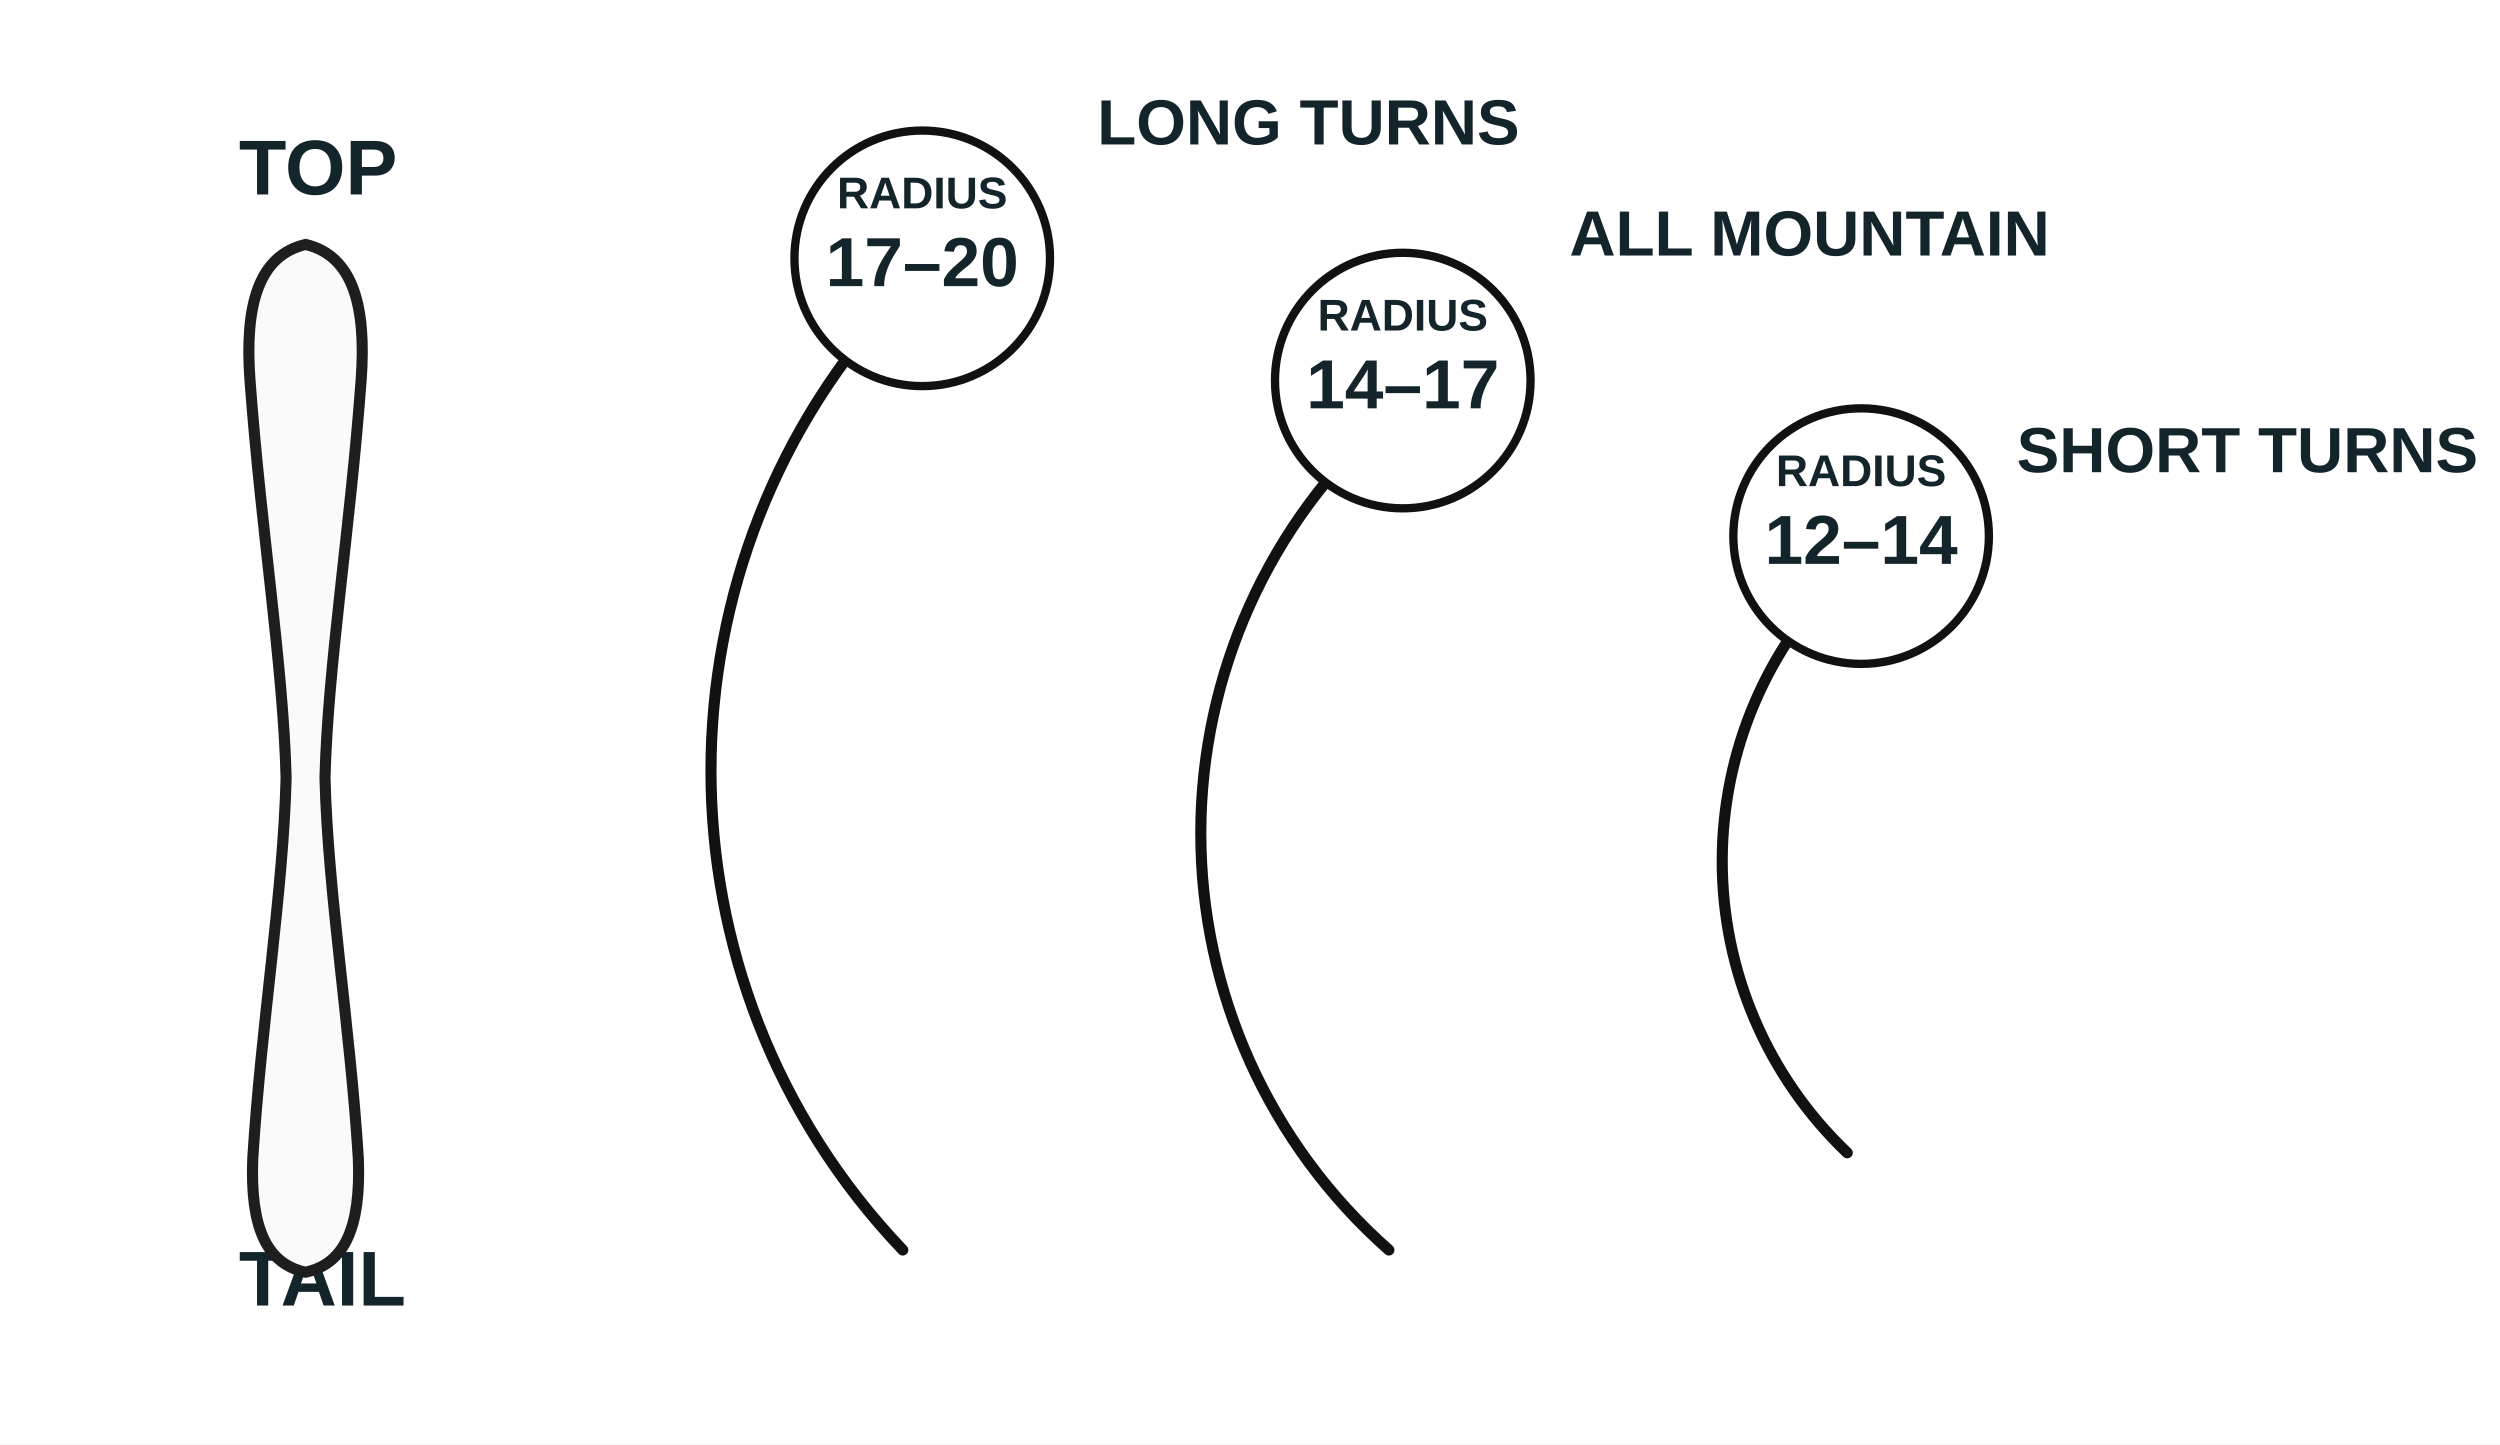
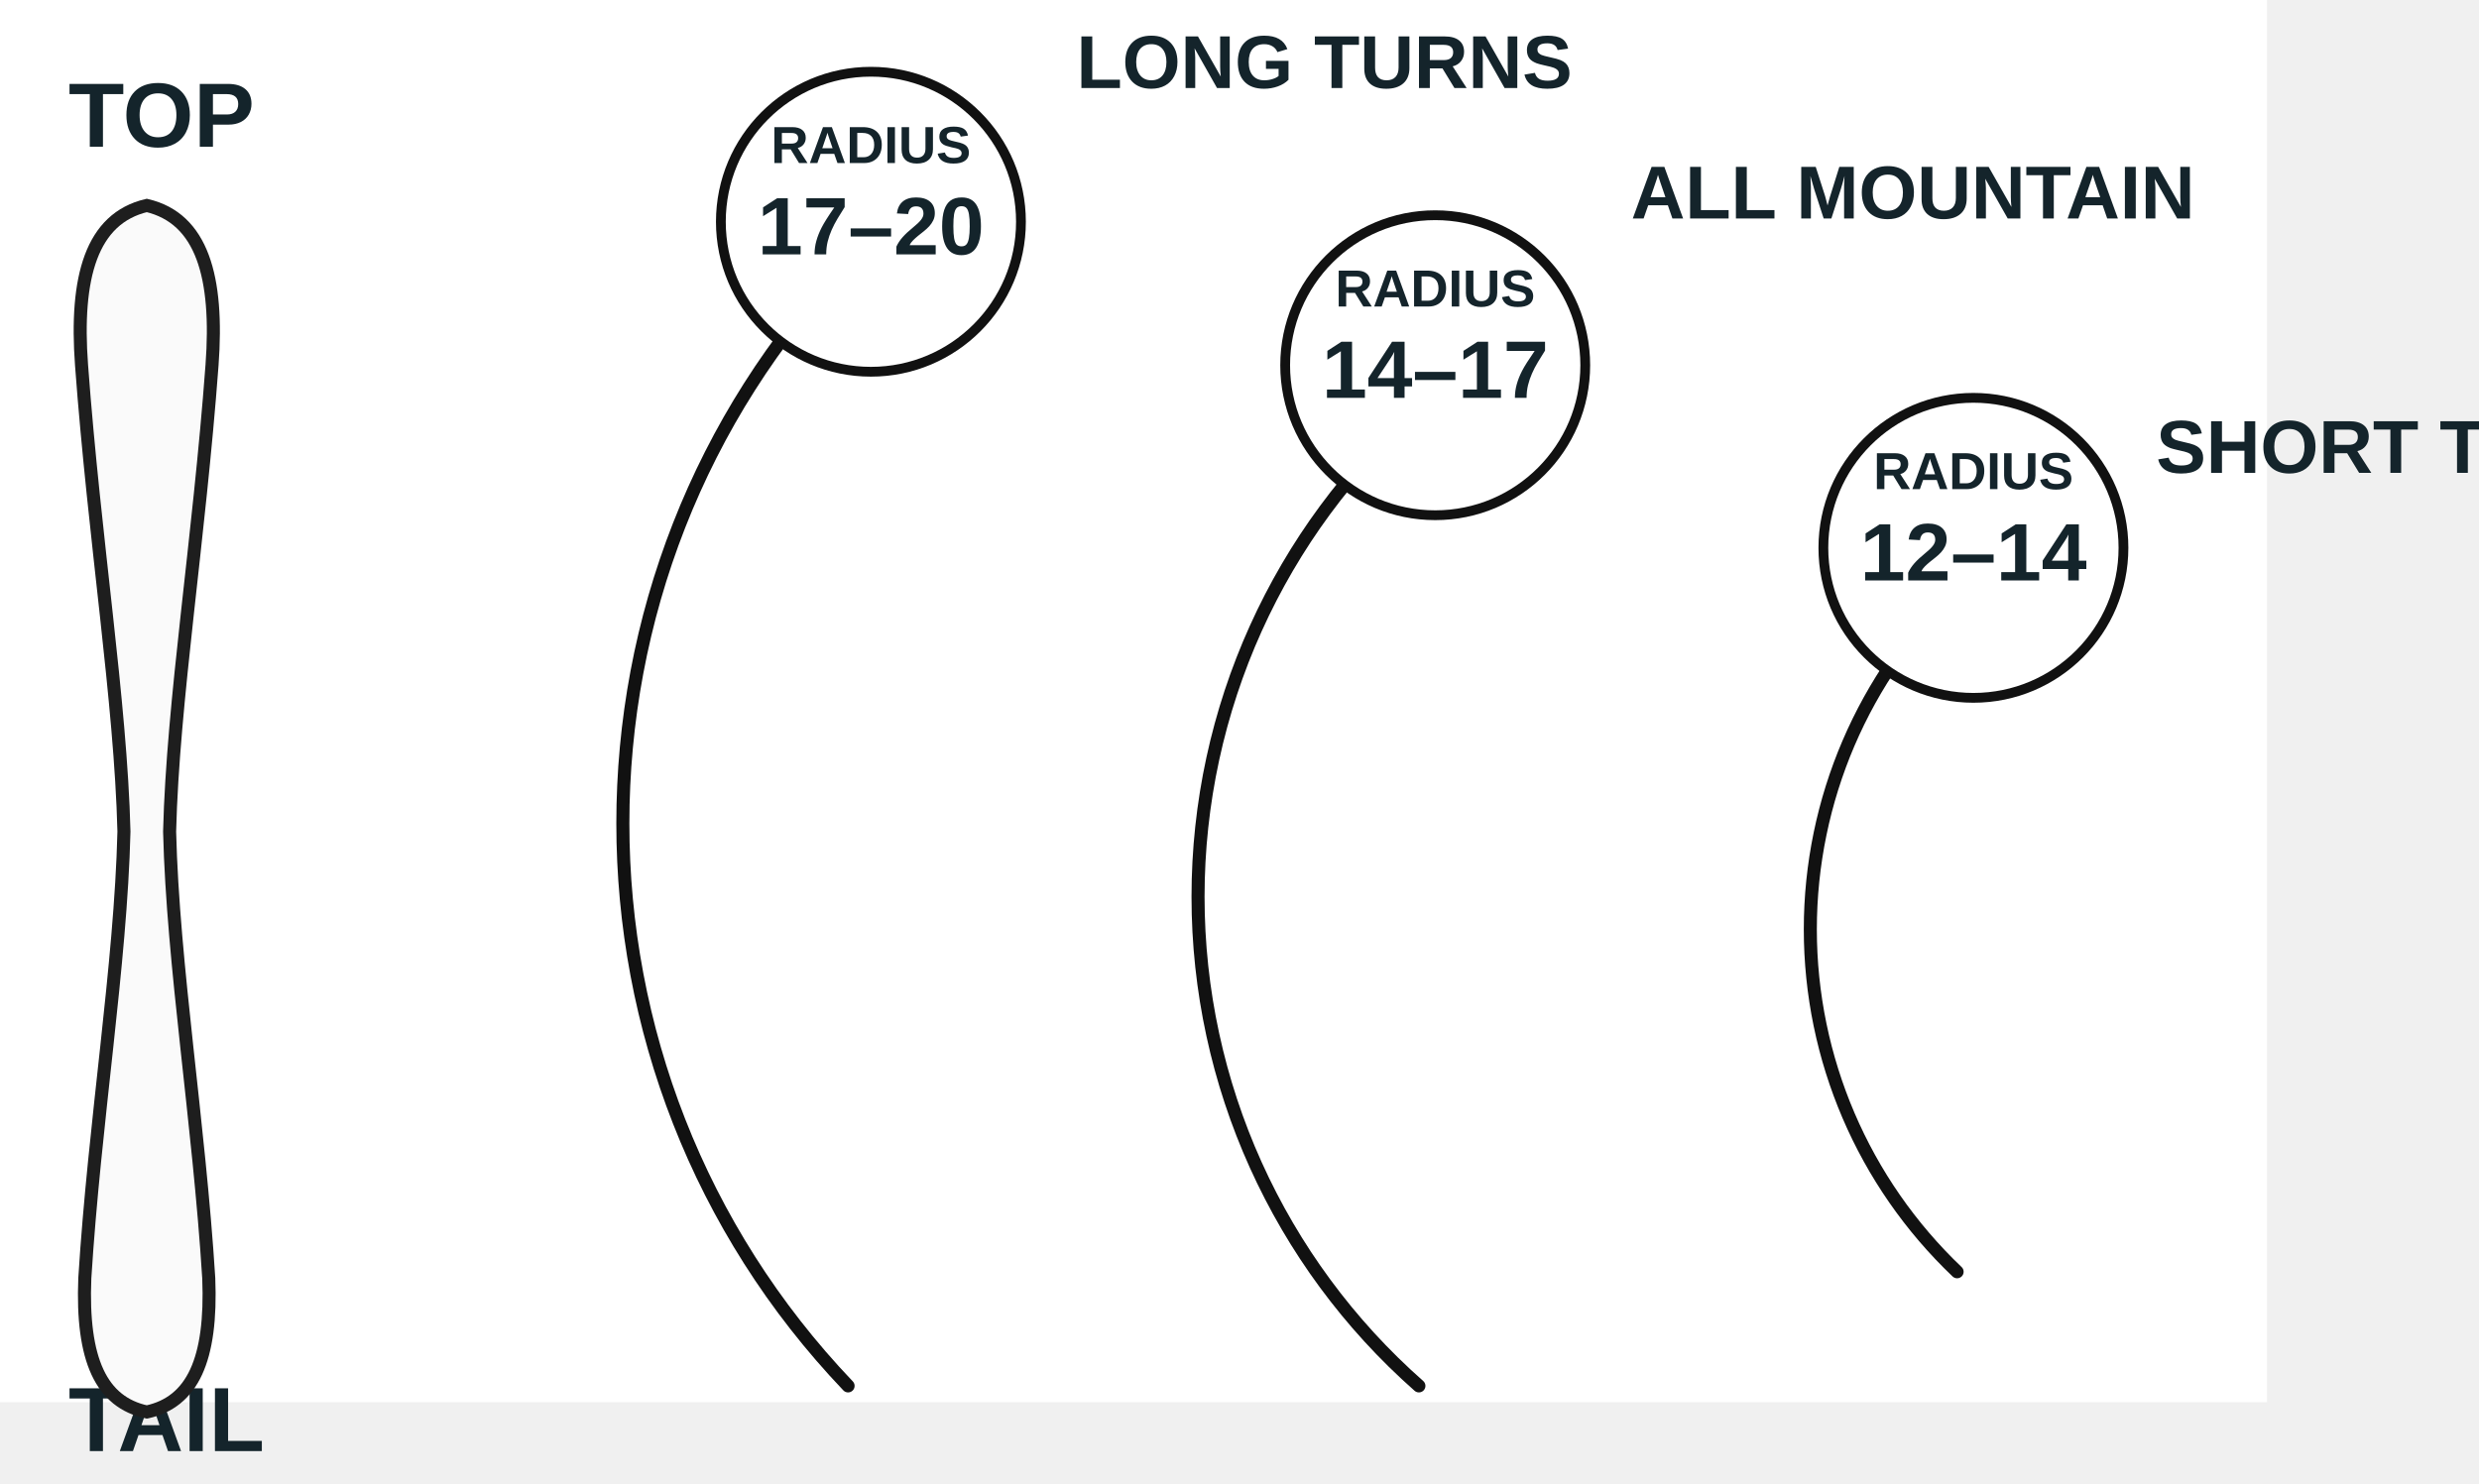
- <svg xmlns="http://www.w3.org/2000/svg" viewBox="0 0 900 520" role="img" aria-labelledby="t d">
-   <rect width="900" height="520" fill="#ffffff" />
+ <svg xmlns="http://www.w3.org/2000/svg" viewBox="65 25 760 455" role="img" aria-labelledby="t d">
+   <rect width="760" height="455" fill="#ffffff" />
  <g font-family="Arial,Helvetica,sans-serif" fill="#14242b">
    <text x="86" y="70" font-size="28" font-weight="800">TOP</text>
    <text x="86" y="470" font-size="28" font-weight="800">TAIL</text>
    <path d="M110 88            C93 92 88 110 90 137            C94 191 102 240 103 280            C102 321 94 369 91 417            C90 442 96 455 110 458            C124 455 130 442 129 417            C126 369 118 321 117 280            C118 240 126 191 130 137            C132 110 127 92 110 88Z" fill="#fafafa" stroke="#1e1e1e" stroke-width="4" />
    <path d="M325 450 A250 250 0 0 1 325 105" fill="none" stroke="#111111" stroke-width="4" stroke-linecap="round" />
    <circle cx="332" cy="93" r="46" fill="#fff" stroke="#111" stroke-width="3" />
    <text x="332" y="75" text-anchor="middle" font-size="16" font-weight="700">RADIUS</text>
    <text x="332" y="103" text-anchor="middle" font-size="25" font-weight="900">17–20</text>
    <text x="395" y="52" font-size="23" font-weight="800">LONG TURNS</text>
    <path d="M500 450 A200 200 0 0 1 500 150" fill="none" stroke="#111111" stroke-width="4" stroke-linecap="round" />
    <circle cx="505" cy="137" r="46" fill="#fff" stroke="#111" stroke-width="3" />
    <text x="505" y="119" text-anchor="middle" font-size="16" font-weight="700">RADIUS</text>
    <text x="505" y="147" text-anchor="middle" font-size="25" font-weight="900">14–17</text>
    <text x="565" y="92" font-size="23" font-weight="800">ALL MOUNTAIN</text>
    <path d="M665 415 A145 145 0 0 1 665 205" fill="none" stroke="#111111" stroke-width="4" stroke-linecap="round" />
    <circle cx="670" cy="193" r="46" fill="#fff" stroke="#111" stroke-width="3" />
    <text x="670" y="175" text-anchor="middle" font-size="16" font-weight="700">RADIUS</text>
    <text x="670" y="203" text-anchor="middle" font-size="25" font-weight="900">12–14</text>
    <text x="726" y="170" font-size="23" font-weight="800">SHORT TURNS</text>
  </g>
</svg>
